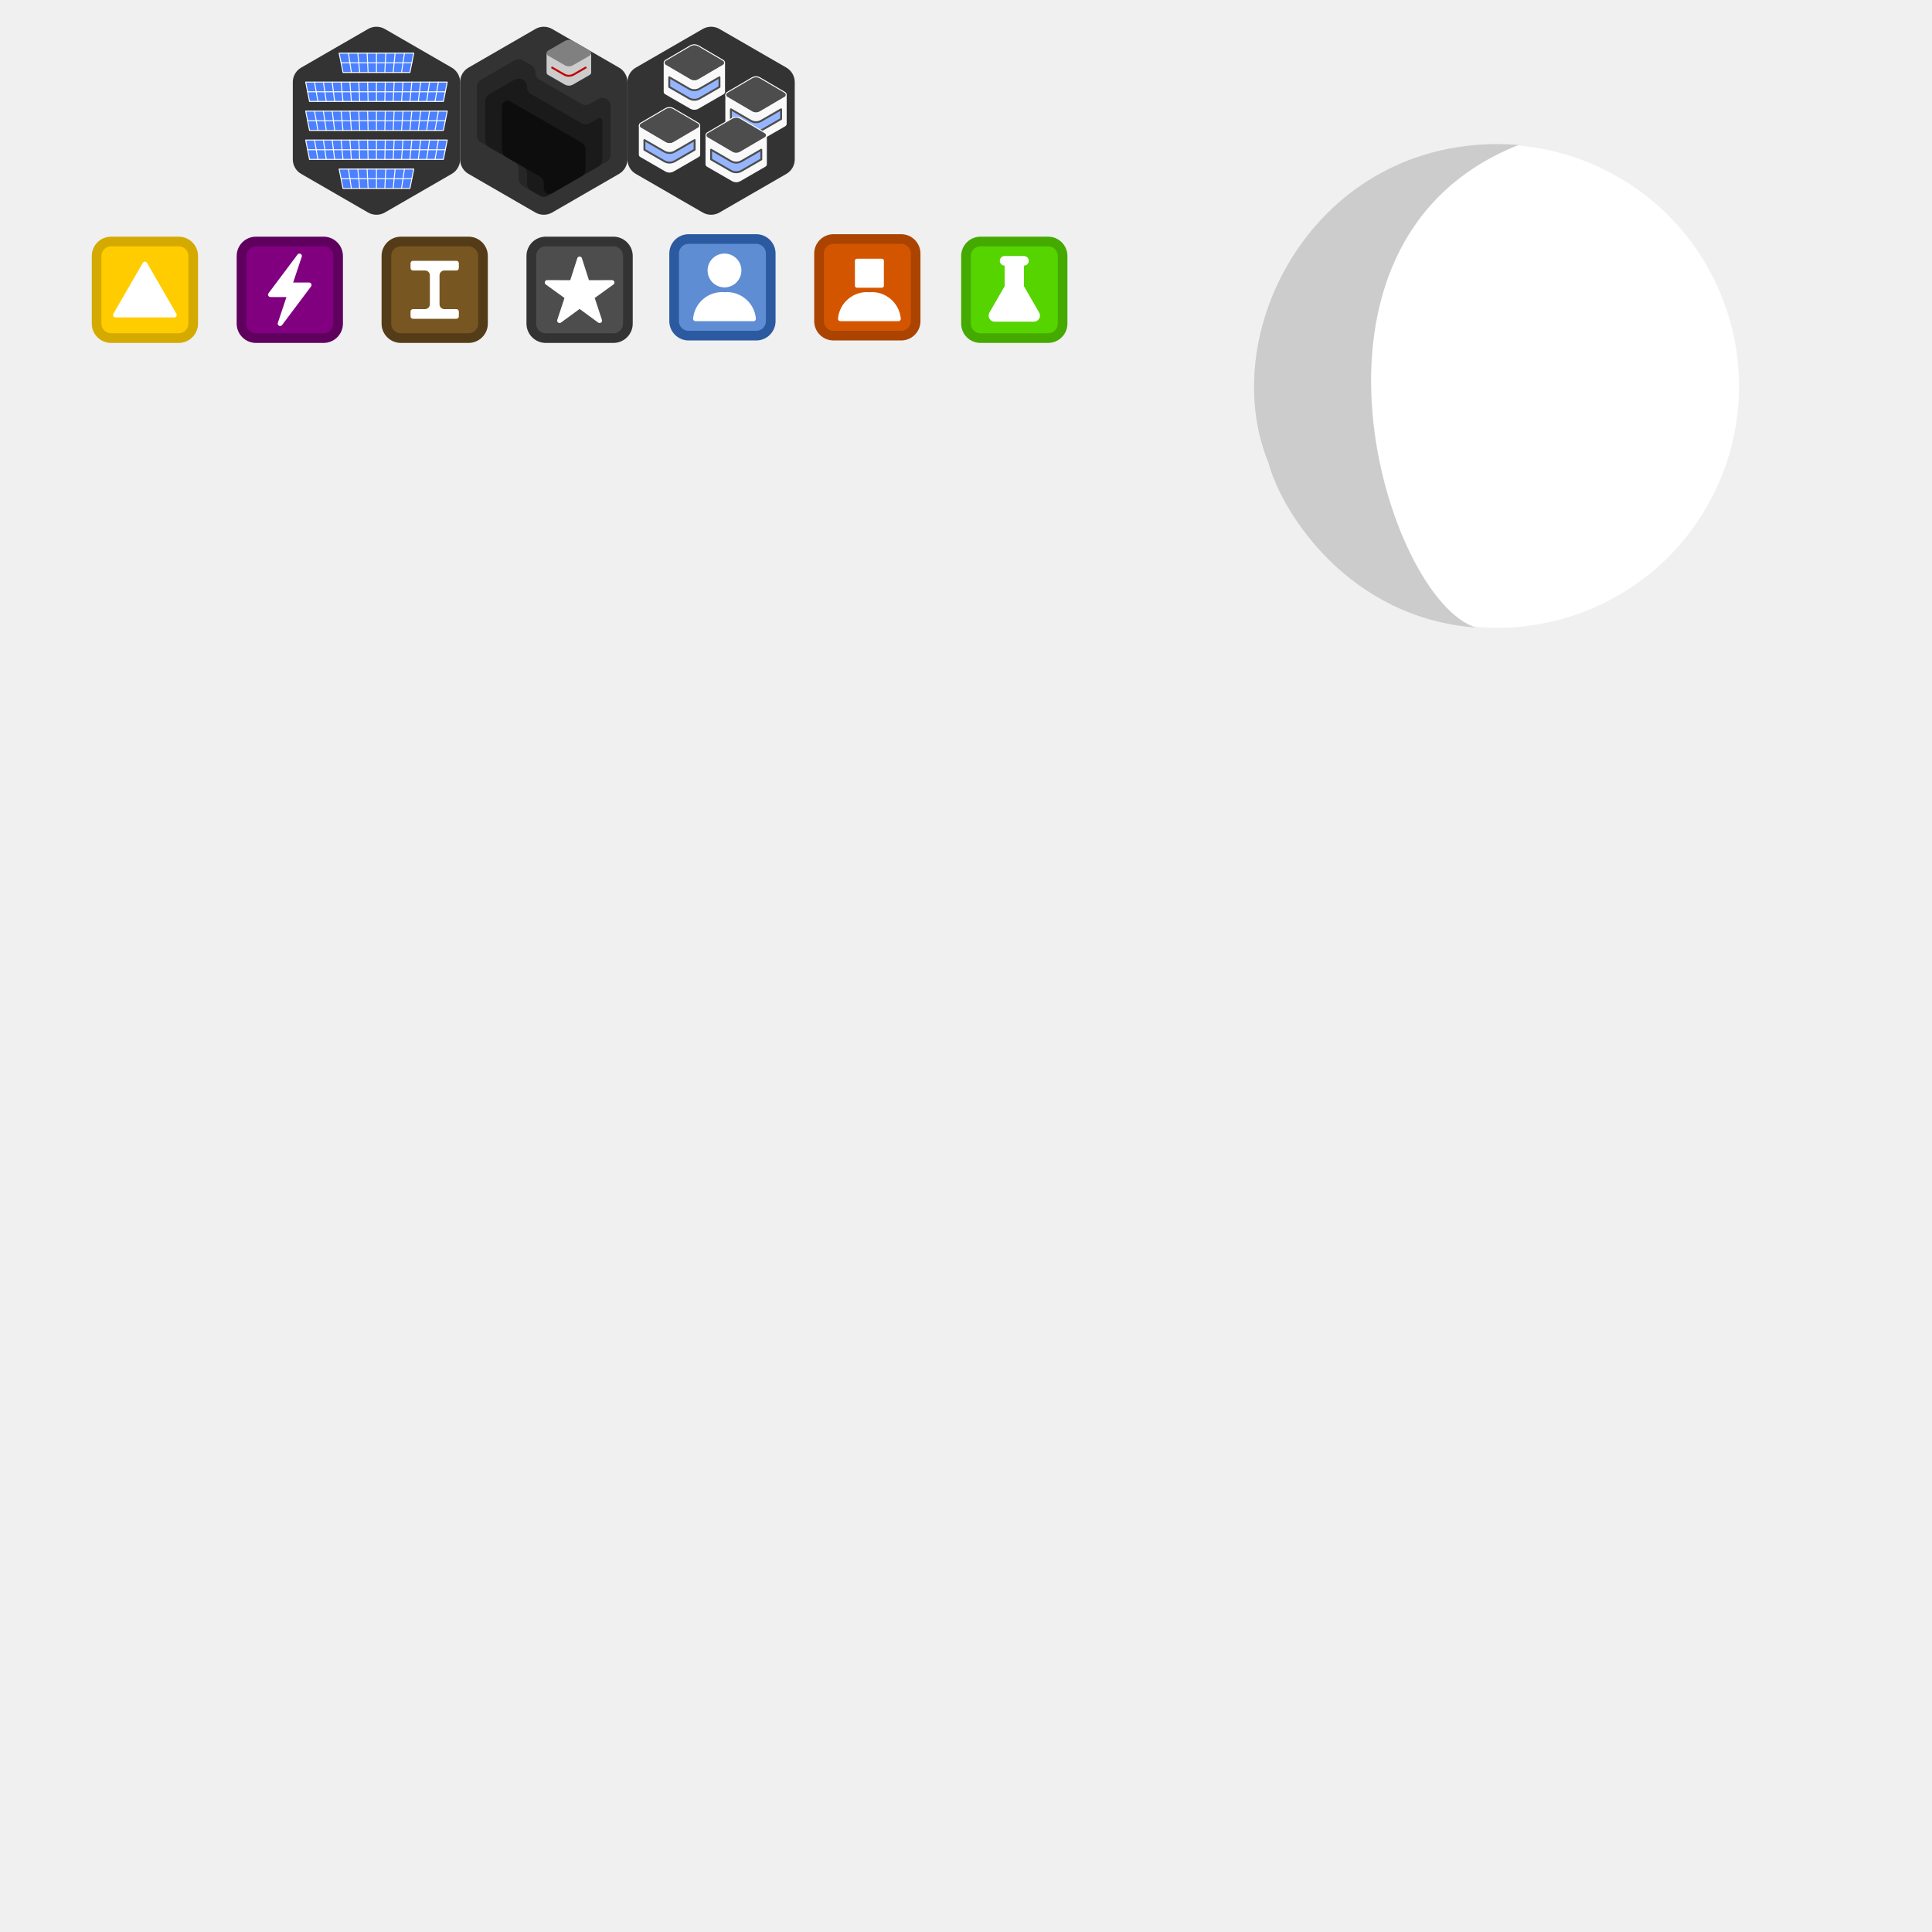
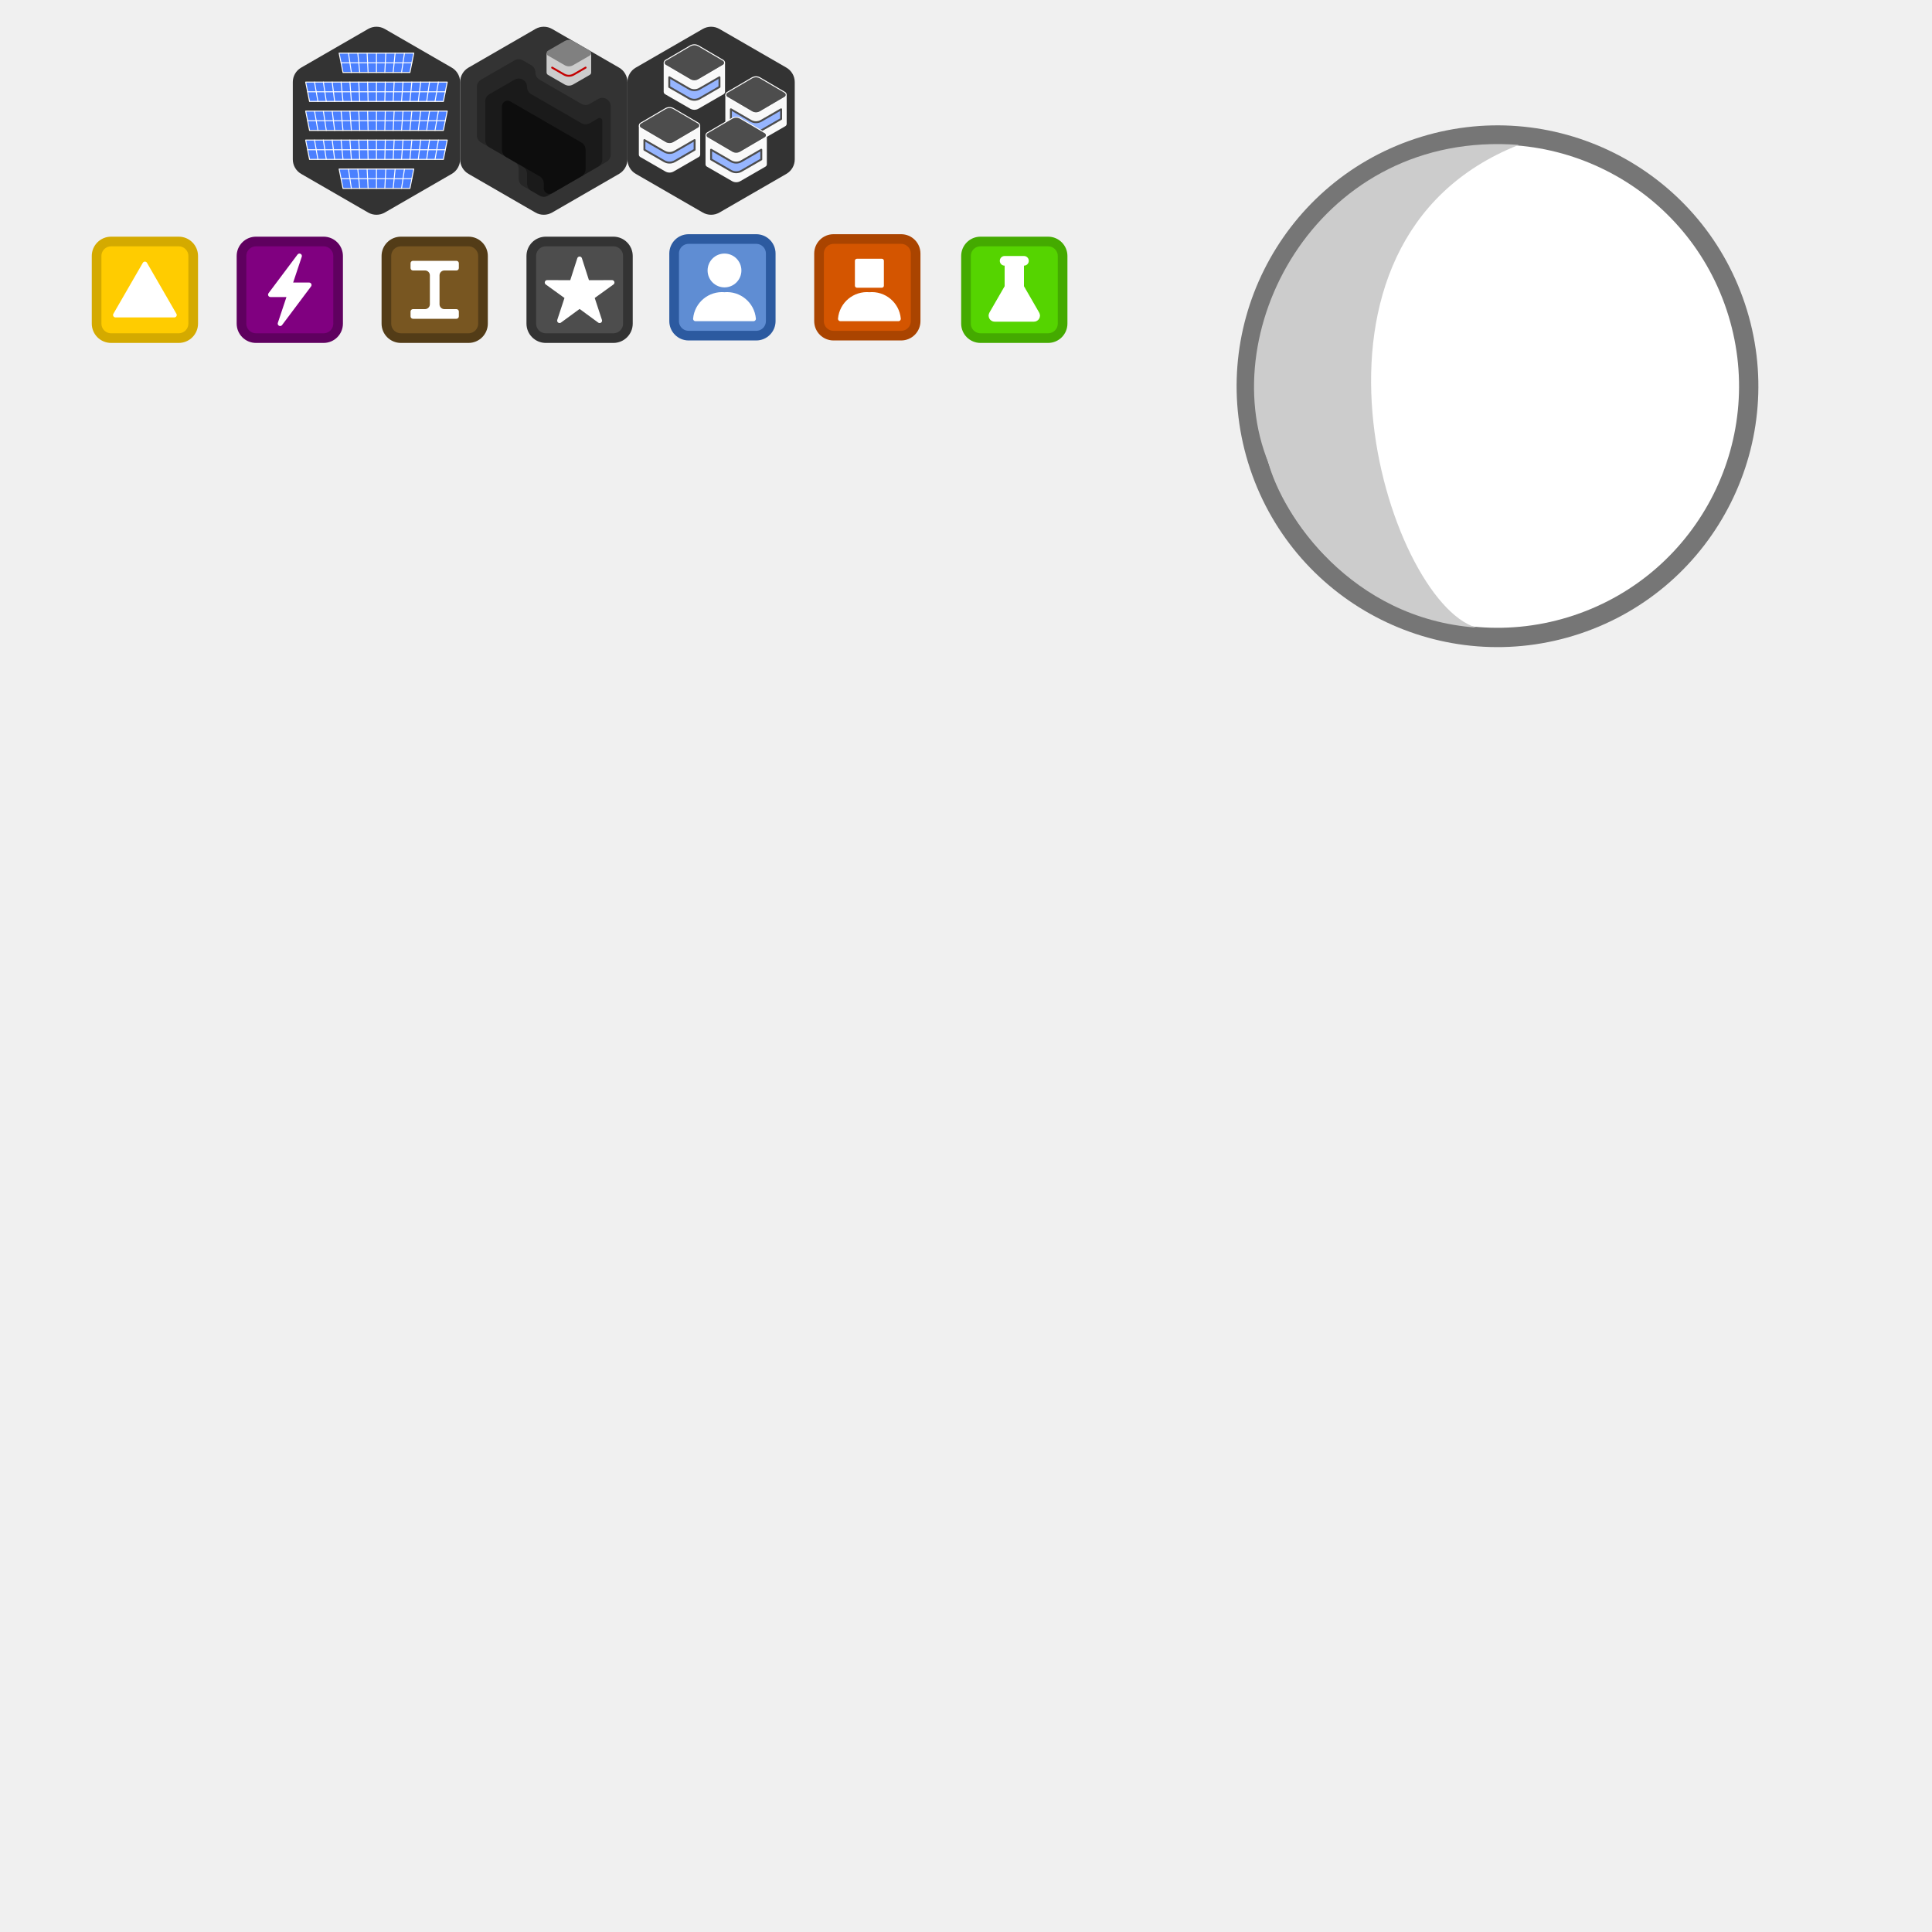
<svg xmlns="http://www.w3.org/2000/svg" width="200mm" height="200mm" viewBox="0 0 200 200" version="1.1" id="svg5">
  <defs id="defs2">
    </defs>
  <g id="layer1">
    <path style="fill:#333333;fill-opacity:1;stroke:#ffffff;stroke-width:0;stroke-linecap:round;stroke-linejoin:round" id="path328-1" d="m 12.557,12.75 -3.464,2 a 0.866,0.866 180 0 1 -0.866,0 l -3.464,-2 A 0.866,0.866 60 0 1 4.33,12 l -10e-8,-4 a 0.866,0.866 120 0 1 0.433,-0.75 L 8.227,5.25 a 0.866,0.866 180 0 1 0.866,0 l 3.464,2 a 0.866,0.866 60 0 1 0.433,0.75 L 12.99,12 a 0.866,0.866 120 0 1 -0.433,0.75 z" transform="matrix(2,0,0,2,21.65102,-7.499999)" />
    <g id="g26768">
      <path style="fill:#4b80ff;fill-opacity:1;stroke:#ffffff;stroke-width:0.1;stroke-linecap:round;stroke-linejoin:round;stroke-dasharray:none" d="m 35.507,19.5 h 6.928 l 0.4,-2 h -7.728 z" id="path14185-8-7" />
      <path style="fill:#4b80ff;fill-opacity:1;stroke:#ffffff;stroke-width:0.1;stroke-linecap:round;stroke-linejoin:round;stroke-dasharray:none" d="m 35.307,18.5 h 7.328" id="path22693-6" />
      <path style="fill:#4b80ff;fill-opacity:1;stroke:#ffffff;stroke-width:0.1;stroke-linecap:round;stroke-linejoin:round;stroke-dasharray:none" d="m 38.971,19.5 v -2" id="path24257" />
      <path style="fill:#4b80ff;fill-opacity:1;stroke:#ffffff;stroke-width:0.1;stroke-linecap:round;stroke-linejoin:round;stroke-dasharray:none" d="M 37.239,19.5 37.039,17.5" id="path24257-3" />
      <path style="fill:#4b80ff;fill-opacity:1;stroke:#ffffff;stroke-width:0.1;stroke-linecap:round;stroke-linejoin:round;stroke-dasharray:none" d="m 40.703,19.5 0.2,-2" id="path24257-1" />
      <path style="fill:#4b80ff;fill-opacity:1;stroke:#ffffff;stroke-width:0.1;stroke-linecap:round;stroke-linejoin:round;stroke-dasharray:none" d="M 41.569,19.5 41.869,17.5" id="path24257-9" />
      <path style="fill:#4b80ff;fill-opacity:1;stroke:#ffffff;stroke-width:0.1;stroke-linecap:round;stroke-linejoin:round;stroke-dasharray:none" d="m 39.837,19.5 0.1,-2" id="path24257-4" />
      <path style="fill:#4b80ff;fill-opacity:1;stroke:#ffffff;stroke-width:0.1;stroke-linecap:round;stroke-linejoin:round;stroke-dasharray:none" d="M 38.105,19.5 38.005,17.5" id="path24257-7" />
      <path style="fill:#4b80ff;fill-opacity:1;stroke:#ffffff;stroke-width:0.1;stroke-linecap:round;stroke-linejoin:round;stroke-dasharray:none" d="M 36.373,19.5 36.073,17.5" id="path24257-8" />
    </g>
    <g id="g26768-2" transform="translate(1.7029995e-7,-12)">
      <path style="fill:#4b80ff;fill-opacity:1;stroke:#ffffff;stroke-width:0.1;stroke-linecap:round;stroke-linejoin:round;stroke-dasharray:none" d="m 35.507,19.5 h 6.928 l 0.4,-2 h -7.728 z" id="path14185-8-7-6" />
      <path style="fill:#4b80ff;fill-opacity:1;stroke:#ffffff;stroke-width:0.1;stroke-linecap:round;stroke-linejoin:round;stroke-dasharray:none" d="m 35.307,18.5 h 7.328" id="path22693-6-1" />
      <path style="fill:#4b80ff;fill-opacity:1;stroke:#ffffff;stroke-width:0.1;stroke-linecap:round;stroke-linejoin:round;stroke-dasharray:none" d="m 38.971,19.5 v -2" id="path24257-0" />
      <path style="fill:#4b80ff;fill-opacity:1;stroke:#ffffff;stroke-width:0.1;stroke-linecap:round;stroke-linejoin:round;stroke-dasharray:none" d="M 37.239,19.5 37.039,17.5" id="path24257-3-6" />
      <path style="fill:#4b80ff;fill-opacity:1;stroke:#ffffff;stroke-width:0.1;stroke-linecap:round;stroke-linejoin:round;stroke-dasharray:none" d="m 40.703,19.5 0.2,-2" id="path24257-1-1" />
      <path style="fill:#4b80ff;fill-opacity:1;stroke:#ffffff;stroke-width:0.1;stroke-linecap:round;stroke-linejoin:round;stroke-dasharray:none" d="M 41.569,19.5 41.869,17.5" id="path24257-9-5" />
      <path style="fill:#4b80ff;fill-opacity:1;stroke:#ffffff;stroke-width:0.1;stroke-linecap:round;stroke-linejoin:round;stroke-dasharray:none" d="m 39.837,19.5 0.1,-2" id="path24257-4-9" />
      <path style="fill:#4b80ff;fill-opacity:1;stroke:#ffffff;stroke-width:0.1;stroke-linecap:round;stroke-linejoin:round;stroke-dasharray:none" d="M 38.105,19.5 38.005,17.5" id="path24257-7-4" />
      <path style="fill:#4b80ff;fill-opacity:1;stroke:#ffffff;stroke-width:0.1;stroke-linecap:round;stroke-linejoin:round;stroke-dasharray:none" d="M 36.373,19.5 36.073,17.5" id="path24257-8-9" />
    </g>
    <g id="g26757">
      <path style="fill:#4b80ff;fill-opacity:1;stroke:#ffffff;stroke-width:0.1;stroke-linecap:round;stroke-linejoin:round;stroke-dasharray:none" d="m 32.043,16.5 h 13.856 l 0.4,-2 H 31.643 Z" id="path14185-8-2-9" />
      <path style="fill:#4b80ff;fill-opacity:1;stroke:#ffffff;stroke-width:0.1;stroke-linecap:round;stroke-linejoin:round;stroke-dasharray:none" d="M 31.843,15.5 H 46.099" id="path22693-1-9" />
      <path style="fill:#4b80ff;fill-opacity:1;stroke:#ffffff;stroke-width:0.1;stroke-linecap:round;stroke-linejoin:round;stroke-dasharray:none" d="m 38.971,16.5 v -2" id="path25803" />
      <path style="fill:#4b80ff;fill-opacity:1;stroke:#ffffff;stroke-width:0.1;stroke-linecap:round;stroke-linejoin:round;stroke-dasharray:none" d="m 39.837,16.5 0.05,-2" id="path25803-4" />
      <path style="fill:#4b80ff;fill-opacity:1;stroke:#ffffff;stroke-width:0.1;stroke-linecap:round;stroke-linejoin:round;stroke-dasharray:none" d="m 40.703,16.5 0.1,-2" id="path25803-5" />
      <path style="fill:#4b80ff;fill-opacity:1;stroke:#ffffff;stroke-width:0.1;stroke-linecap:round;stroke-linejoin:round;stroke-dasharray:none" d="M 41.569,16.5 41.719,14.5" id="path25803-0" />
      <path style="fill:#4b80ff;fill-opacity:1;stroke:#ffffff;stroke-width:0.1;stroke-linecap:round;stroke-linejoin:round;stroke-dasharray:none" d="M 42.435,16.5 42.635,14.5" id="path25803-3" />
      <path style="fill:#4b80ff;fill-opacity:1;stroke:#ffffff;stroke-width:0.1;stroke-linecap:round;stroke-linejoin:round;stroke-dasharray:none" d="M 44.167,16.5 44.467,14.5" id="path25803-6" />
      <path style="fill:#4b80ff;fill-opacity:1;stroke:#ffffff;stroke-width:0.1;stroke-linecap:round;stroke-linejoin:round;stroke-dasharray:none" d="m 45.033,16.5 0.35,-2" id="path25803-1" />
      <path style="fill:#4b80ff;fill-opacity:1;stroke:#ffffff;stroke-width:0.1;stroke-linecap:round;stroke-linejoin:round;stroke-dasharray:none" d="M 43.301,16.5 43.551,14.5" id="path25803-06" />
      <path style="fill:#4b80ff;fill-opacity:1;stroke:#ffffff;stroke-width:0.1;stroke-linecap:round;stroke-linejoin:round;stroke-dasharray:none" d="M 38.105,16.5 38.055,14.5" id="path25803-32" />
      <path style="fill:#4b80ff;fill-opacity:1;stroke:#ffffff;stroke-width:0.1;stroke-linecap:round;stroke-linejoin:round;stroke-dasharray:none" d="M 37.239,16.5 37.139,14.5" id="path25803-061" />
      <path style="fill:#4b80ff;fill-opacity:1;stroke:#ffffff;stroke-width:0.1;stroke-linecap:round;stroke-linejoin:round;stroke-dasharray:none" d="M 36.373,16.5 36.223,14.5" id="path25803-55" />
      <path style="fill:#4b80ff;fill-opacity:1;stroke:#ffffff;stroke-width:0.1;stroke-linecap:round;stroke-linejoin:round;stroke-dasharray:none" d="M 35.507,16.5 35.307,14.5" id="path25803-47" />
      <path style="fill:#4b80ff;fill-opacity:1;stroke:#ffffff;stroke-width:0.1;stroke-linecap:round;stroke-linejoin:round;stroke-dasharray:none" d="M 34.641,16.5 34.391,14.5" id="path25803-65" />
      <path style="fill:#4b80ff;fill-opacity:1;stroke:#ffffff;stroke-width:0.1;stroke-linecap:round;stroke-linejoin:round;stroke-dasharray:none" d="M 33.775,16.5 33.475,14.5" id="path25803-69" />
      <path style="fill:#4b80ff;fill-opacity:1;stroke:#ffffff;stroke-width:0.1;stroke-linecap:round;stroke-linejoin:round;stroke-dasharray:none" d="M 32.909,16.5 32.559,14.5" id="path25803-45" />
    </g>
    <g id="g26757-2" transform="translate(1.7029995e-7,-3)">
      <path style="fill:#4b80ff;fill-opacity:1;stroke:#ffffff;stroke-width:0.1;stroke-linecap:round;stroke-linejoin:round;stroke-dasharray:none" d="m 32.043,16.5 h 13.856 l 0.4,-2 H 31.643 Z" id="path14185-8-2-9-5" />
      <path style="fill:#4b80ff;fill-opacity:1;stroke:#ffffff;stroke-width:0.1;stroke-linecap:round;stroke-linejoin:round;stroke-dasharray:none" d="M 31.843,15.5 H 46.099" id="path22693-1-9-4" />
      <path style="fill:#4b80ff;fill-opacity:1;stroke:#ffffff;stroke-width:0.1;stroke-linecap:round;stroke-linejoin:round;stroke-dasharray:none" d="m 38.971,16.5 v -2" id="path25803-7" />
      <path style="fill:#4b80ff;fill-opacity:1;stroke:#ffffff;stroke-width:0.1;stroke-linecap:round;stroke-linejoin:round;stroke-dasharray:none" d="m 39.837,16.5 0.05,-2" id="path25803-4-4" />
      <path style="fill:#4b80ff;fill-opacity:1;stroke:#ffffff;stroke-width:0.1;stroke-linecap:round;stroke-linejoin:round;stroke-dasharray:none" d="m 40.703,16.5 0.1,-2" id="path25803-5-4" />
      <path style="fill:#4b80ff;fill-opacity:1;stroke:#ffffff;stroke-width:0.1;stroke-linecap:round;stroke-linejoin:round;stroke-dasharray:none" d="M 41.569,16.5 41.719,14.5" id="path25803-0-3" />
      <path style="fill:#4b80ff;fill-opacity:1;stroke:#ffffff;stroke-width:0.1;stroke-linecap:round;stroke-linejoin:round;stroke-dasharray:none" d="M 42.435,16.5 42.635,14.5" id="path25803-3-0" />
      <path style="fill:#4b80ff;fill-opacity:1;stroke:#ffffff;stroke-width:0.1;stroke-linecap:round;stroke-linejoin:round;stroke-dasharray:none" d="M 44.167,16.5 44.467,14.5" id="path25803-6-7" />
      <path style="fill:#4b80ff;fill-opacity:1;stroke:#ffffff;stroke-width:0.1;stroke-linecap:round;stroke-linejoin:round;stroke-dasharray:none" d="m 45.033,16.5 0.35,-2" id="path25803-1-8" />
      <path style="fill:#4b80ff;fill-opacity:1;stroke:#ffffff;stroke-width:0.1;stroke-linecap:round;stroke-linejoin:round;stroke-dasharray:none" d="M 43.301,16.5 43.551,14.5" id="path25803-06-6" />
      <path style="fill:#4b80ff;fill-opacity:1;stroke:#ffffff;stroke-width:0.1;stroke-linecap:round;stroke-linejoin:round;stroke-dasharray:none" d="M 38.105,16.5 38.055,14.5" id="path25803-32-8" />
      <path style="fill:#4b80ff;fill-opacity:1;stroke:#ffffff;stroke-width:0.1;stroke-linecap:round;stroke-linejoin:round;stroke-dasharray:none" d="M 37.239,16.5 37.139,14.5" id="path25803-061-8" />
      <path style="fill:#4b80ff;fill-opacity:1;stroke:#ffffff;stroke-width:0.1;stroke-linecap:round;stroke-linejoin:round;stroke-dasharray:none" d="M 36.373,16.5 36.223,14.5" id="path25803-55-4" />
      <path style="fill:#4b80ff;fill-opacity:1;stroke:#ffffff;stroke-width:0.1;stroke-linecap:round;stroke-linejoin:round;stroke-dasharray:none" d="M 35.507,16.5 35.307,14.5" id="path25803-47-3" />
      <path style="fill:#4b80ff;fill-opacity:1;stroke:#ffffff;stroke-width:0.1;stroke-linecap:round;stroke-linejoin:round;stroke-dasharray:none" d="M 34.641,16.5 34.391,14.5" id="path25803-65-1" />
      <path style="fill:#4b80ff;fill-opacity:1;stroke:#ffffff;stroke-width:0.1;stroke-linecap:round;stroke-linejoin:round;stroke-dasharray:none" d="M 33.775,16.5 33.475,14.5" id="path25803-69-4" />
      <path style="fill:#4b80ff;fill-opacity:1;stroke:#ffffff;stroke-width:0.1;stroke-linecap:round;stroke-linejoin:round;stroke-dasharray:none" d="M 32.909,16.5 32.559,14.5" id="path25803-45-9" />
    </g>
    <g id="g26757-20" transform="translate(1.7029996e-7,-6)">
      <path style="fill:#4b80ff;fill-opacity:1;stroke:#ffffff;stroke-width:0.1;stroke-linecap:round;stroke-linejoin:round;stroke-dasharray:none" d="m 32.043,16.5 h 13.856 l 0.4,-2 H 31.643 Z" id="path14185-8-2-9-6" />
      <path style="fill:#4b80ff;fill-opacity:1;stroke:#ffffff;stroke-width:0.1;stroke-linecap:round;stroke-linejoin:round;stroke-dasharray:none" d="M 31.843,15.5 H 46.099" id="path22693-1-9-8" />
      <path style="fill:#4b80ff;fill-opacity:1;stroke:#ffffff;stroke-width:0.1;stroke-linecap:round;stroke-linejoin:round;stroke-dasharray:none" d="m 38.971,16.5 v -2" id="path25803-9" />
      <path style="fill:#4b80ff;fill-opacity:1;stroke:#ffffff;stroke-width:0.1;stroke-linecap:round;stroke-linejoin:round;stroke-dasharray:none" d="m 39.837,16.5 0.05,-2" id="path25803-4-2" />
      <path style="fill:#4b80ff;fill-opacity:1;stroke:#ffffff;stroke-width:0.1;stroke-linecap:round;stroke-linejoin:round;stroke-dasharray:none" d="m 40.703,16.5 0.1,-2" id="path25803-5-6" />
      <path style="fill:#4b80ff;fill-opacity:1;stroke:#ffffff;stroke-width:0.1;stroke-linecap:round;stroke-linejoin:round;stroke-dasharray:none" d="M 41.569,16.5 41.719,14.5" id="path25803-0-6" />
      <path style="fill:#4b80ff;fill-opacity:1;stroke:#ffffff;stroke-width:0.1;stroke-linecap:round;stroke-linejoin:round;stroke-dasharray:none" d="M 42.435,16.5 42.635,14.5" id="path25803-3-4" />
      <path style="fill:#4b80ff;fill-opacity:1;stroke:#ffffff;stroke-width:0.1;stroke-linecap:round;stroke-linejoin:round;stroke-dasharray:none" d="M 44.167,16.5 44.467,14.5" id="path25803-6-9" />
      <path style="fill:#4b80ff;fill-opacity:1;stroke:#ffffff;stroke-width:0.1;stroke-linecap:round;stroke-linejoin:round;stroke-dasharray:none" d="m 45.033,16.5 0.35,-2" id="path25803-1-5" />
      <path style="fill:#4b80ff;fill-opacity:1;stroke:#ffffff;stroke-width:0.1;stroke-linecap:round;stroke-linejoin:round;stroke-dasharray:none" d="M 43.301,16.5 43.551,14.5" id="path25803-06-0" />
      <path style="fill:#4b80ff;fill-opacity:1;stroke:#ffffff;stroke-width:0.1;stroke-linecap:round;stroke-linejoin:round;stroke-dasharray:none" d="M 38.105,16.5 38.055,14.5" id="path25803-32-4" />
      <path style="fill:#4b80ff;fill-opacity:1;stroke:#ffffff;stroke-width:0.1;stroke-linecap:round;stroke-linejoin:round;stroke-dasharray:none" d="M 37.239,16.5 37.139,14.5" id="path25803-061-87" />
      <path style="fill:#4b80ff;fill-opacity:1;stroke:#ffffff;stroke-width:0.1;stroke-linecap:round;stroke-linejoin:round;stroke-dasharray:none" d="M 36.373,16.5 36.223,14.5" id="path25803-55-1" />
      <path style="fill:#4b80ff;fill-opacity:1;stroke:#ffffff;stroke-width:0.1;stroke-linecap:round;stroke-linejoin:round;stroke-dasharray:none" d="M 35.507,16.5 35.307,14.5" id="path25803-47-7" />
      <path style="fill:#4b80ff;fill-opacity:1;stroke:#ffffff;stroke-width:0.1;stroke-linecap:round;stroke-linejoin:round;stroke-dasharray:none" d="M 34.641,16.5 34.391,14.5" id="path25803-65-2" />
      <path style="fill:#4b80ff;fill-opacity:1;stroke:#ffffff;stroke-width:0.1;stroke-linecap:round;stroke-linejoin:round;stroke-dasharray:none" d="M 33.775,16.5 33.475,14.5" id="path25803-69-7" />
      <path style="fill:#4b80ff;fill-opacity:1;stroke:#ffffff;stroke-width:0.1;stroke-linecap:round;stroke-linejoin:round;stroke-dasharray:none" d="M 32.909,16.5 32.559,14.5" id="path25803-45-2" />
    </g>
  </g>
  <g id="layer2">
    <path style="fill:#333333;fill-opacity:1;stroke:#ffffff;stroke-width:0;stroke-linecap:round;stroke-linejoin:round" id="path328-1-7" d="m 12.557,12.75 -3.464,2 a 0.866,0.866 180 0 1 -0.866,0 l -3.464,-2 A 0.866,0.866 60 0 1 4.33,12 l -10e-8,-4 a 0.866,0.866 120 0 1 0.433,-0.75 L 8.227,5.25 a 0.866,0.866 180 0 1 0.866,0 l 3.464,2 a 0.866,0.866 60 0 1 0.433,0.75 L 12.99,12 a 0.866,0.866 120 0 1 -0.433,0.75 z" transform="matrix(2,0,0,2,38.97114,-7.499999)" />
    <path style="fill:#262626;fill-opacity:1;stroke:#ffffff;stroke-width:0;stroke-linecap:round;stroke-linejoin:round;stroke-dasharray:none" d="m 49.796,8.25 3.464,-2 a 0.866,0.866 9.8348588e-6 0 1 0.866,10e-8 l 0.866,0.5 a 0.866,0.866 60 0 1 0.433,0.75 0.866,0.866 60 0 0 0.433,0.75 L 60.189,10.75 a 0.866,0.866 1.7538248e-5 0 0 0.866,0 l 0.866,-0.5 a 0.866,0.866 5.0133864e-5 0 1 0.866,10e-7 A 0.866,0.866 60 0 1 63.22,11 v 5 a 0.866,0.866 120 0 1 -0.433,0.75 l -6.062,3.5 a 0.866,0.866 180 0 1 -0.866,0 l -1.732,-1 A 0.866,0.866 60 0 1 53.694,18.5 v -1 a 0.866,0.866 60 0 0 -0.433,-0.75 l -3.464,-2 A 0.866,0.866 60 0 1 49.363,14 l 0,-5 a 0.866,0.866 120 0 1 0.433,-0.75 z" id="path27796" />
    <path style="fill:#1a1a1a;fill-opacity:1;stroke:#ffffff;stroke-width:0;stroke-linecap:round;stroke-linejoin:round;stroke-dasharray:none" d="m 50.662,9.75 2.598,-1.5 a 0.866,0.866 2.0245452e-5 0 1 0.866,3e-7 0.866,0.866 60 0 1 0.433,0.75 v 1e-7 a 0.866,0.866 60 0 0 0.433,0.75 L 60.189,12.75 a 0.866,0.866 180 0 0 0.866,0 l 0.866,-0.5 a 0.289,0.289 30 0 1 0.433,0.25 v 4 a 0.866,0.866 120 0 1 -0.433,0.75 l -5.196,3 a 0.866,0.866 180 0 1 -0.866,0 l -0.866,-0.5 A 0.866,0.866 60 0 1 54.56,19 v -1 a 0.866,0.866 60 0 0 -0.433,-0.75 l -3.464,-2 A 0.866,0.866 60 0 1 50.229,14.5 v -4 a 0.866,0.866 120 0 1 0.433,-0.75 z" id="path27992" />
    <path style="fill:#0d0d0d;fill-opacity:1;stroke:#ffffff;stroke-width:0;stroke-linecap:round;stroke-linejoin:round;stroke-dasharray:none" d="M 34.641,15.5 V 11 a 0.577,0.577 150 0 1 0.866,-0.5 l 7.361,4.25 a 0.866,0.866 60 0 1 0.433,0.75 l 0,2 a 0.866,0.866 120 0 1 -0.433,0.75 L 39.838,20 A 0.577,0.577 30 0 1 38.972,19.5 V 19 a 0.866,0.866 60 0 0 -0.433,-0.75 l -3.464,-2 A 0.866,0.866 60 0 1 34.641,15.5 Z" id="path28064" transform="translate(17.32013)" />
    <path style="fill:#cccccc;fill-opacity:1;stroke:#ffffff;stroke-width:0;stroke-linecap:round;stroke-linejoin:round;stroke-dasharray:none" d="M 56.58,7.5 56.58,5.5 l 1.879,1.111 a 0.845,0.845 0 0 0 0.861,0 L 61.199,5.5 61.199,7.5 a 0.289,0.289 120.002 0 1 -0.144,0.25 L 59.323,8.75 a 0.866,0.866 6.3021978e-6 0 1 -0.866,-10e-8 L 56.725,7.75 a 0.289,0.289 59.998 0 1 -0.144,-0.25 z" id="path29642" />
    <path style="fill:#808080;fill-opacity:1;stroke:#ffffff;stroke-width:0;stroke-linecap:round;stroke-linejoin:round;stroke-dasharray:none" d="m 56.725,5.25 1.732,-1 a 0.866,0.866 0 0 1 0.866,0 L 61.055,5.25 a 0.289,0.289 90 0 1 0,0.5 l -1.732,1 a 0.866,0.866 180 0 1 -0.866,0 L 56.725,5.75 a 0.289,0.289 90 0 1 0,-0.5 z" id="path29644" />
    <path style="fill:none;fill-opacity:1;stroke:#c30000;stroke-width:0.2;stroke-linecap:round;stroke-linejoin:round;stroke-dasharray:none;stroke-opacity:1" d="m 57.158,7 1.229,0.71 a 1.006,1.006 180 0 0 1.006,-3e-7 l 1.229,-0.71" id="path29935" />
  </g>
  <g id="layer2-1" transform="translate(17.32051)">
    <path style="fill:#333333;fill-opacity:1;stroke:#ffffff;stroke-width:0;stroke-linecap:round;stroke-linejoin:round" id="path328-1-7-8" d="m 12.557,12.75 -3.464,2 a 0.866,0.866 180 0 1 -0.866,0 l -3.464,-2 A 0.866,0.866 60 0 1 4.33,12 l -10e-8,-4 a 0.866,0.866 120 0 1 0.433,-0.75 L 8.227,5.25 a 0.866,0.866 180 0 1 0.866,0 l 3.464,2 a 0.866,0.866 60 0 1 0.433,0.75 L 12.99,12 a 0.866,0.866 120 0 1 -0.433,0.75 z" transform="matrix(2,0,0,2,38.97114,-7.499999)" />
    <g id="g9-3" transform="translate(2.597972,-6.50006)">
      <path style="fill:#f9f9f9;fill-opacity:1;stroke:#ffffff;stroke-width:0;stroke-linecap:round;stroke-linejoin:round;stroke-dasharray:none" d="M 56.145,9.611 56.145,6.611 58.889,8.224 a 0.851,0.851 180 0 0 0.862,0 l 2.744,-1.613 -1.21e-4,3 a 0.289,0.289 120.001 0 1 -0.144,0.25 L 59.753,11.361 a 0.866,0.866 6.7665838e-7 0 1 -0.866,0 L 56.289,9.862 a 0.289,0.289 59.999 0 1 -0.144,-0.25 z" id="path29642-3-5" transform="translate(-7.358553,6.38853)" />
      <path style="fill:#4d4d4d;fill-opacity:1;stroke:#ffffff;stroke-width:0.1;stroke-linecap:round;stroke-linejoin:round;stroke-dasharray:none" d="m 56.289,6.361 2.598,-1.5 a 0.866,0.866 3.5809864e-6 0 1 0.866,0 l 2.598,1.5 a 0.289,0.289 90 0 1 0,0.5 l -2.598,1.5 a 0.866,0.866 180 0 1 -0.866,0 L 56.289,6.861 a 0.289,0.289 90 0 1 0,-0.5 z" id="path29644-7-9" transform="matrix(0.9848835,0,0,1.000201,-6.461843,6.387004)" />
      <path style="fill:#96b5ff;fill-opacity:1;stroke:#4d4d4d;stroke-width:0.2;stroke-linecap:round;stroke-linejoin:round;stroke-dasharray:none;stroke-opacity:1" d="m 49.363,14.5 v 1 l 2.051,1.184 a 1.095,1.095 0 0 0 1.095,0 L 54.56,15.5 v -1 l -2.061,1.19 a 1.075,1.075 0 0 1 -1.075,0 z" id="path9-8" />
    </g>
    <g id="g9-3-3" transform="translate(8.978875,-3.183955)">
      <path style="fill:#f9f9f9;fill-opacity:1;stroke:#ffffff;stroke-width:0;stroke-linecap:round;stroke-linejoin:round;stroke-dasharray:none" d="M 56.145,9.611 56.145,6.611 58.889,8.224 a 0.851,0.851 180 0 0 0.862,0 l 2.744,-1.613 -1.21e-4,3 a 0.289,0.289 120.001 0 1 -0.144,0.25 L 59.753,11.361 a 0.866,0.866 6.7665838e-7 0 1 -0.866,0 L 56.289,9.862 a 0.289,0.289 59.999 0 1 -0.144,-0.25 z" id="path29642-3-5-6" transform="translate(-7.358553,6.38853)" />
      <path style="fill:#4d4d4d;fill-opacity:1;stroke:#ffffff;stroke-width:0.1;stroke-linecap:round;stroke-linejoin:round;stroke-dasharray:none" d="m 56.289,6.361 2.598,-1.5 a 0.866,0.866 3.5809864e-6 0 1 0.866,0 l 2.598,1.5 a 0.289,0.289 90 0 1 0,0.5 l -2.598,1.5 a 0.866,0.866 180 0 1 -0.866,0 L 56.289,6.861 a 0.289,0.289 90 0 1 0,-0.5 z" id="path29644-7-9-1" transform="matrix(0.9848835,0,0,1.000201,-6.461843,6.387004)" />
      <path style="fill:#96b5ff;fill-opacity:1;stroke:#4d4d4d;stroke-width:0.2;stroke-linecap:round;stroke-linejoin:round;stroke-dasharray:none;stroke-opacity:1" d="m 49.363,14.5 v 1 l 2.051,1.184 a 1.095,1.095 0 0 0 1.095,0 L 54.56,15.5 v -1 l -2.061,1.19 a 1.075,1.075 0 0 1 -1.075,0 z" id="path9-8-5" />
    </g>
    <g id="g9-3-2" transform="translate(6.928307,0.9999401)">
      <path style="fill:#f9f9f9;fill-opacity:1;stroke:#ffffff;stroke-width:0;stroke-linecap:round;stroke-linejoin:round;stroke-dasharray:none" d="M 56.145,9.611 56.145,6.611 58.889,8.224 a 0.851,0.851 180 0 0 0.862,0 l 2.744,-1.613 -1.21e-4,3 a 0.289,0.289 120.001 0 1 -0.144,0.25 L 59.753,11.361 a 0.866,0.866 6.7665838e-7 0 1 -0.866,0 L 56.289,9.862 a 0.289,0.289 59.999 0 1 -0.144,-0.25 z" id="path29642-3-5-60" transform="translate(-7.358553,6.38853)" />
      <path style="fill:#4d4d4d;fill-opacity:1;stroke:#ffffff;stroke-width:0.1;stroke-linecap:round;stroke-linejoin:round;stroke-dasharray:none" d="m 56.289,6.361 2.598,-1.5 a 0.866,0.866 3.5809864e-6 0 1 0.866,0 l 2.598,1.5 a 0.289,0.289 90 0 1 0,0.5 l -2.598,1.5 a 0.866,0.866 180 0 1 -0.866,0 L 56.289,6.861 a 0.289,0.289 90 0 1 0,-0.5 z" id="path29644-7-9-16" transform="matrix(0.9848835,0,0,1.000201,-6.461843,6.387004)" />
      <path style="fill:#96b5ff;fill-opacity:1;stroke:#4d4d4d;stroke-width:0.2;stroke-linecap:round;stroke-linejoin:round;stroke-dasharray:none;stroke-opacity:1" d="m 49.363,14.5 v 1 l 2.051,1.184 a 1.095,1.095 0 0 0 1.095,0 L 54.56,15.5 v -1 l -2.061,1.19 a 1.075,1.075 0 0 1 -1.075,0 z" id="path9-8-57" />
    </g>
    <g id="g9" transform="translate(0.02618241,4.0089176e-4)">
      <path style="fill:#f9f9f9;fill-opacity:1;stroke:#ffffff;stroke-width:0;stroke-linecap:round;stroke-linejoin:round;stroke-dasharray:none" d="M 56.145,9.611 56.145,6.611 58.889,8.224 a 0.851,0.851 180 0 0 0.862,0 l 2.744,-1.613 -1.21e-4,3 a 0.289,0.289 120.001 0 1 -0.144,0.25 L 59.753,11.361 a 0.866,0.866 6.7665838e-7 0 1 -0.866,0 L 56.289,9.862 a 0.289,0.289 59.999 0 1 -0.144,-0.25 z" id="path29642-3" transform="translate(-7.358553,6.38853)" />
      <path style="fill:#4d4d4d;fill-opacity:1;stroke:#ffffff;stroke-width:0.1;stroke-linecap:round;stroke-linejoin:round;stroke-dasharray:none" d="m 56.289,6.361 2.598,-1.5 a 0.866,0.866 3.5809864e-6 0 1 0.866,0 l 2.598,1.5 a 0.289,0.289 90 0 1 0,0.5 l -2.598,1.5 a 0.866,0.866 180 0 1 -0.866,0 L 56.289,6.861 a 0.289,0.289 90 0 1 0,-0.5 z" id="path29644-7" transform="matrix(0.9848835,0,0,1.000201,-6.461843,6.387004)" />
      <path style="fill:#96b5ff;fill-opacity:1;stroke:#4d4d4d;stroke-width:0.2;stroke-linecap:round;stroke-linejoin:round;stroke-dasharray:none;stroke-opacity:1" d="m 49.363,14.5 v 1 l 2.051,1.184 a 1.095,1.095 0 0 0 1.095,0 L 54.56,15.5 v -1 l -2.061,1.19 a 1.075,1.075 0 0 1 -1.075,0 z" id="path9" />
    </g>
  </g>
  <g id="layer3">
    <rect style="fill:#ffcc00;stroke:#d4aa00;stroke-width:1;stroke-linejoin:round;stroke-dasharray:none" id="rect2" width="10" height="10" x="10" y="25" ry="1.5" />
    <path style="fill:#ffffff;stroke:#ffffff;stroke-width:0.5;stroke-linejoin:round;stroke-dasharray:none" id="path2" d="m 15,26.484 3.045,5.275 -6.091,0 z" transform="translate(-2.8602409e-8,0.8494612)" />
  </g>
  <g id="layer4">
    <rect style="fill:#800080;stroke:#5f005f;stroke-width:1;stroke-linejoin:round;stroke-dasharray:none;stroke-opacity:1" id="rect2-9" width="10" height="10" x="25" y="25" ry="1.5" />
    <path style="fill:#ffffff;stroke:#ffffff;stroke-width:0.5;stroke-linejoin:round;stroke-dasharray:none;stroke-opacity:1" d="M 28,30.5 H 30 l -1,3 3,-4 H 30 l 1,-3 z" id="path3" />
  </g>
  <g id="layer4-2" transform="translate(16)">
    <rect style="fill:#785621;fill-opacity:1;stroke:#533c17;stroke-width:1;stroke-linejoin:round;stroke-dasharray:none;stroke-opacity:1" id="rect2-9-4" width="10" height="10" x="24" y="25" ry="1.5" />
    <path style="fill:#ffffff;fill-opacity:1;stroke:#ffffff;stroke-width:0;stroke-linecap:butt;stroke-linejoin:round;stroke-dasharray:none;stroke-opacity:1" d="m 26.5,27.25 v 0.5 a 0.25,0.25 45 0 0 0.25,0.25 H 28 a 0.5,0.5 45 0 1 0.5,0.5 v 3 a 0.5,0.5 135 0 1 -0.5,0.5 h -1.25 a 0.25,0.25 135 0 0 -0.25,0.25 V 32.75 A 0.25,0.25 45 0 0 26.75,33 h 4.5 a 0.25,0.25 135 0 0 0.25,-0.25 v -0.5 a 0.25,0.25 45 0 0 -0.25,-0.25 l -1.25,0 a 0.5,0.5 45 0 1 -0.5,-0.5 v -3 a 0.5,0.5 135 0 1 0.5,-0.5 l 1.25,0 a 0.25,0.25 135 0 0 0.25,-0.25 v -0.5 a 0.25,0.25 45 0 0 -0.25,-0.25 h -4.5 a 0.25,0.25 135 0 0 -0.25,0.25 z" id="path4" />
  </g>
  <g id="layer4-2-7" transform="translate(31)">
    <rect style="fill:#4d4d4d;fill-opacity:1;stroke:#333333;stroke-width:1;stroke-linejoin:round;stroke-dasharray:none;stroke-opacity:1" id="rect2-9-4-1" width="10" height="10" x="24" y="25" ry="1.5" />
    <path style="fill:#ffffff;fill-opacity:1;stroke:#ffffff;stroke-width:0.5;stroke-linecap:butt;stroke-linejoin:round;stroke-dasharray:none;stroke-opacity:1" id="path5" d="m 29,26.471 0.786,2.448 2.571,-0.009 -2.085,1.504 0.803,2.442 L 29,31.337 l -2.074,1.518 0.803,-2.442 -2.085,-1.504 2.571,0.009 z" transform="translate(-1.4145681e-7,0.3370053)" />
  </g>
  <g id="layer4-2-7-6" transform="translate(45.78579,-0.2554597)">
    <rect style="fill:#5f8dd3;fill-opacity:1;stroke:#2c5aa0;stroke-width:1;stroke-linejoin:round;stroke-dasharray:none;stroke-opacity:1" id="rect2-9-4-1-1" width="10" height="10" x="24" y="25" ry="1.5" />
    <path style="fill:#ffffff;fill-opacity:1;stroke:#ffffff;stroke-width:0.5;stroke-linecap:butt;stroke-linejoin:round;stroke-dasharray:none;stroke-opacity:1" d="m 26.214,33.255 h 6 a 2.761,2.761 39.806 0 0 -3,-2.5 2.761,2.761 140.194 0 0 -3,2.5 z" id="path6" />
    <circle style="fill:#ffffff;fill-opacity:1;stroke:#ffffff;stroke-width:0.5;stroke-linecap:butt;stroke-linejoin:round;stroke-dasharray:none;stroke-opacity:1" id="path7" cx="29.214" cy="28.255" r="1.5" />
  </g>
  <g id="layer4-2-7-6-1" transform="translate(60.78579,-0.2554586)">
    <rect style="fill:#d45500;fill-opacity:1;stroke:#aa4400;stroke-width:1;stroke-linejoin:round;stroke-dasharray:none;stroke-opacity:1" id="rect2-9-4-1-1-6" width="10" height="10" x="24" y="25" ry="1.5" />
    <rect style="fill:#ffffff;fill-opacity:1;stroke:#ffffff;stroke-width:0.429;stroke-linecap:butt;stroke-linejoin:round;stroke-dasharray:none;stroke-opacity:1" id="rect8" width="2.571" height="2.571" x="27.928" y="27.255" />
    <path style="fill:#ffffff;fill-opacity:1;stroke:#ffffff;stroke-width:0.5;stroke-linecap:butt;stroke-linejoin:round;stroke-dasharray:none;stroke-opacity:1" d="m 26.214,33.255 h 6 a 2.761,2.761 39.806 0 0 -3,-2.5 2.761,2.761 140.194 0 0 -3,2.5 z" id="path6-1" />
  </g>
  <g id="layer4-2-7-6-1-4" transform="translate(76)">
    <rect style="fill:#55d400;fill-opacity:1;stroke:#44aa00;stroke-width:1;stroke-linejoin:round;stroke-dasharray:none;stroke-opacity:1" id="rect2-9-4-1-1-6-8" width="10" height="10" x="24" y="25" ry="1.5" />
    <path style="fill:#ffffff;stroke:#ffffff;stroke-width:0.1;stroke-linecap:round;stroke-linejoin:round" id="path8" d="m 29.5,29.366 2.031,3.518 a 0.577,0.577 120 0 1 -0.5,0.866 l -4.062,0 a 0.577,0.577 60 0 1 -0.5,-0.866 L 28.5,29.366 a 0.577,0.577 1.5352343e-6 0 1 1,0 z" transform="translate(-3.0872162e-7,-0.4999996)" />
    <path style="fill:#ffffff;stroke:#ffffff;stroke-width:2;stroke-linecap:butt;stroke-linejoin:round;stroke-dasharray:none" d="M 29,30 V 27" id="path10" />
    <path style="fill:#ffffff;stroke:#ffffff;stroke-width:1;stroke-linecap:round;stroke-linejoin:round;stroke-dasharray:none" d="m 28,27 h 2" id="path11" />
  </g>
  <g id="layer5" transform="rotate(-18.4563,154.9571,39.92983)">
-     <circle style="fill:#ffffff;stroke:none;stroke-width:1;stroke-linecap:round;stroke-linejoin:round" id="path1" cx="139" cy="40" r="25" transform="translate(16)" />
+     <circle style="fill:#ffffff;stroke:#767676;stroke-width:4;stroke-linecap:round;stroke-linejoin:round;paint-order:markers stroke fill;fill-opacity:1;stroke-opacity:1;stroke-dasharray:none" id="path1" cx="139" cy="40" r="25" transform="translate(16)" />
    <path style="fill:#cccccc;stroke:none;stroke-width:1;stroke-linecap:round;stroke-linejoin:round" d="m 129,63 c -7.872,-5.519 -7.175,-44.527 20,-46 14.98,-0.812 0,0 0,0 C 130,9 113,25 114,40 113.667,45.667 117,58 129,63 Z" id="path12" transform="translate(16)" />
  </g>
</svg>
